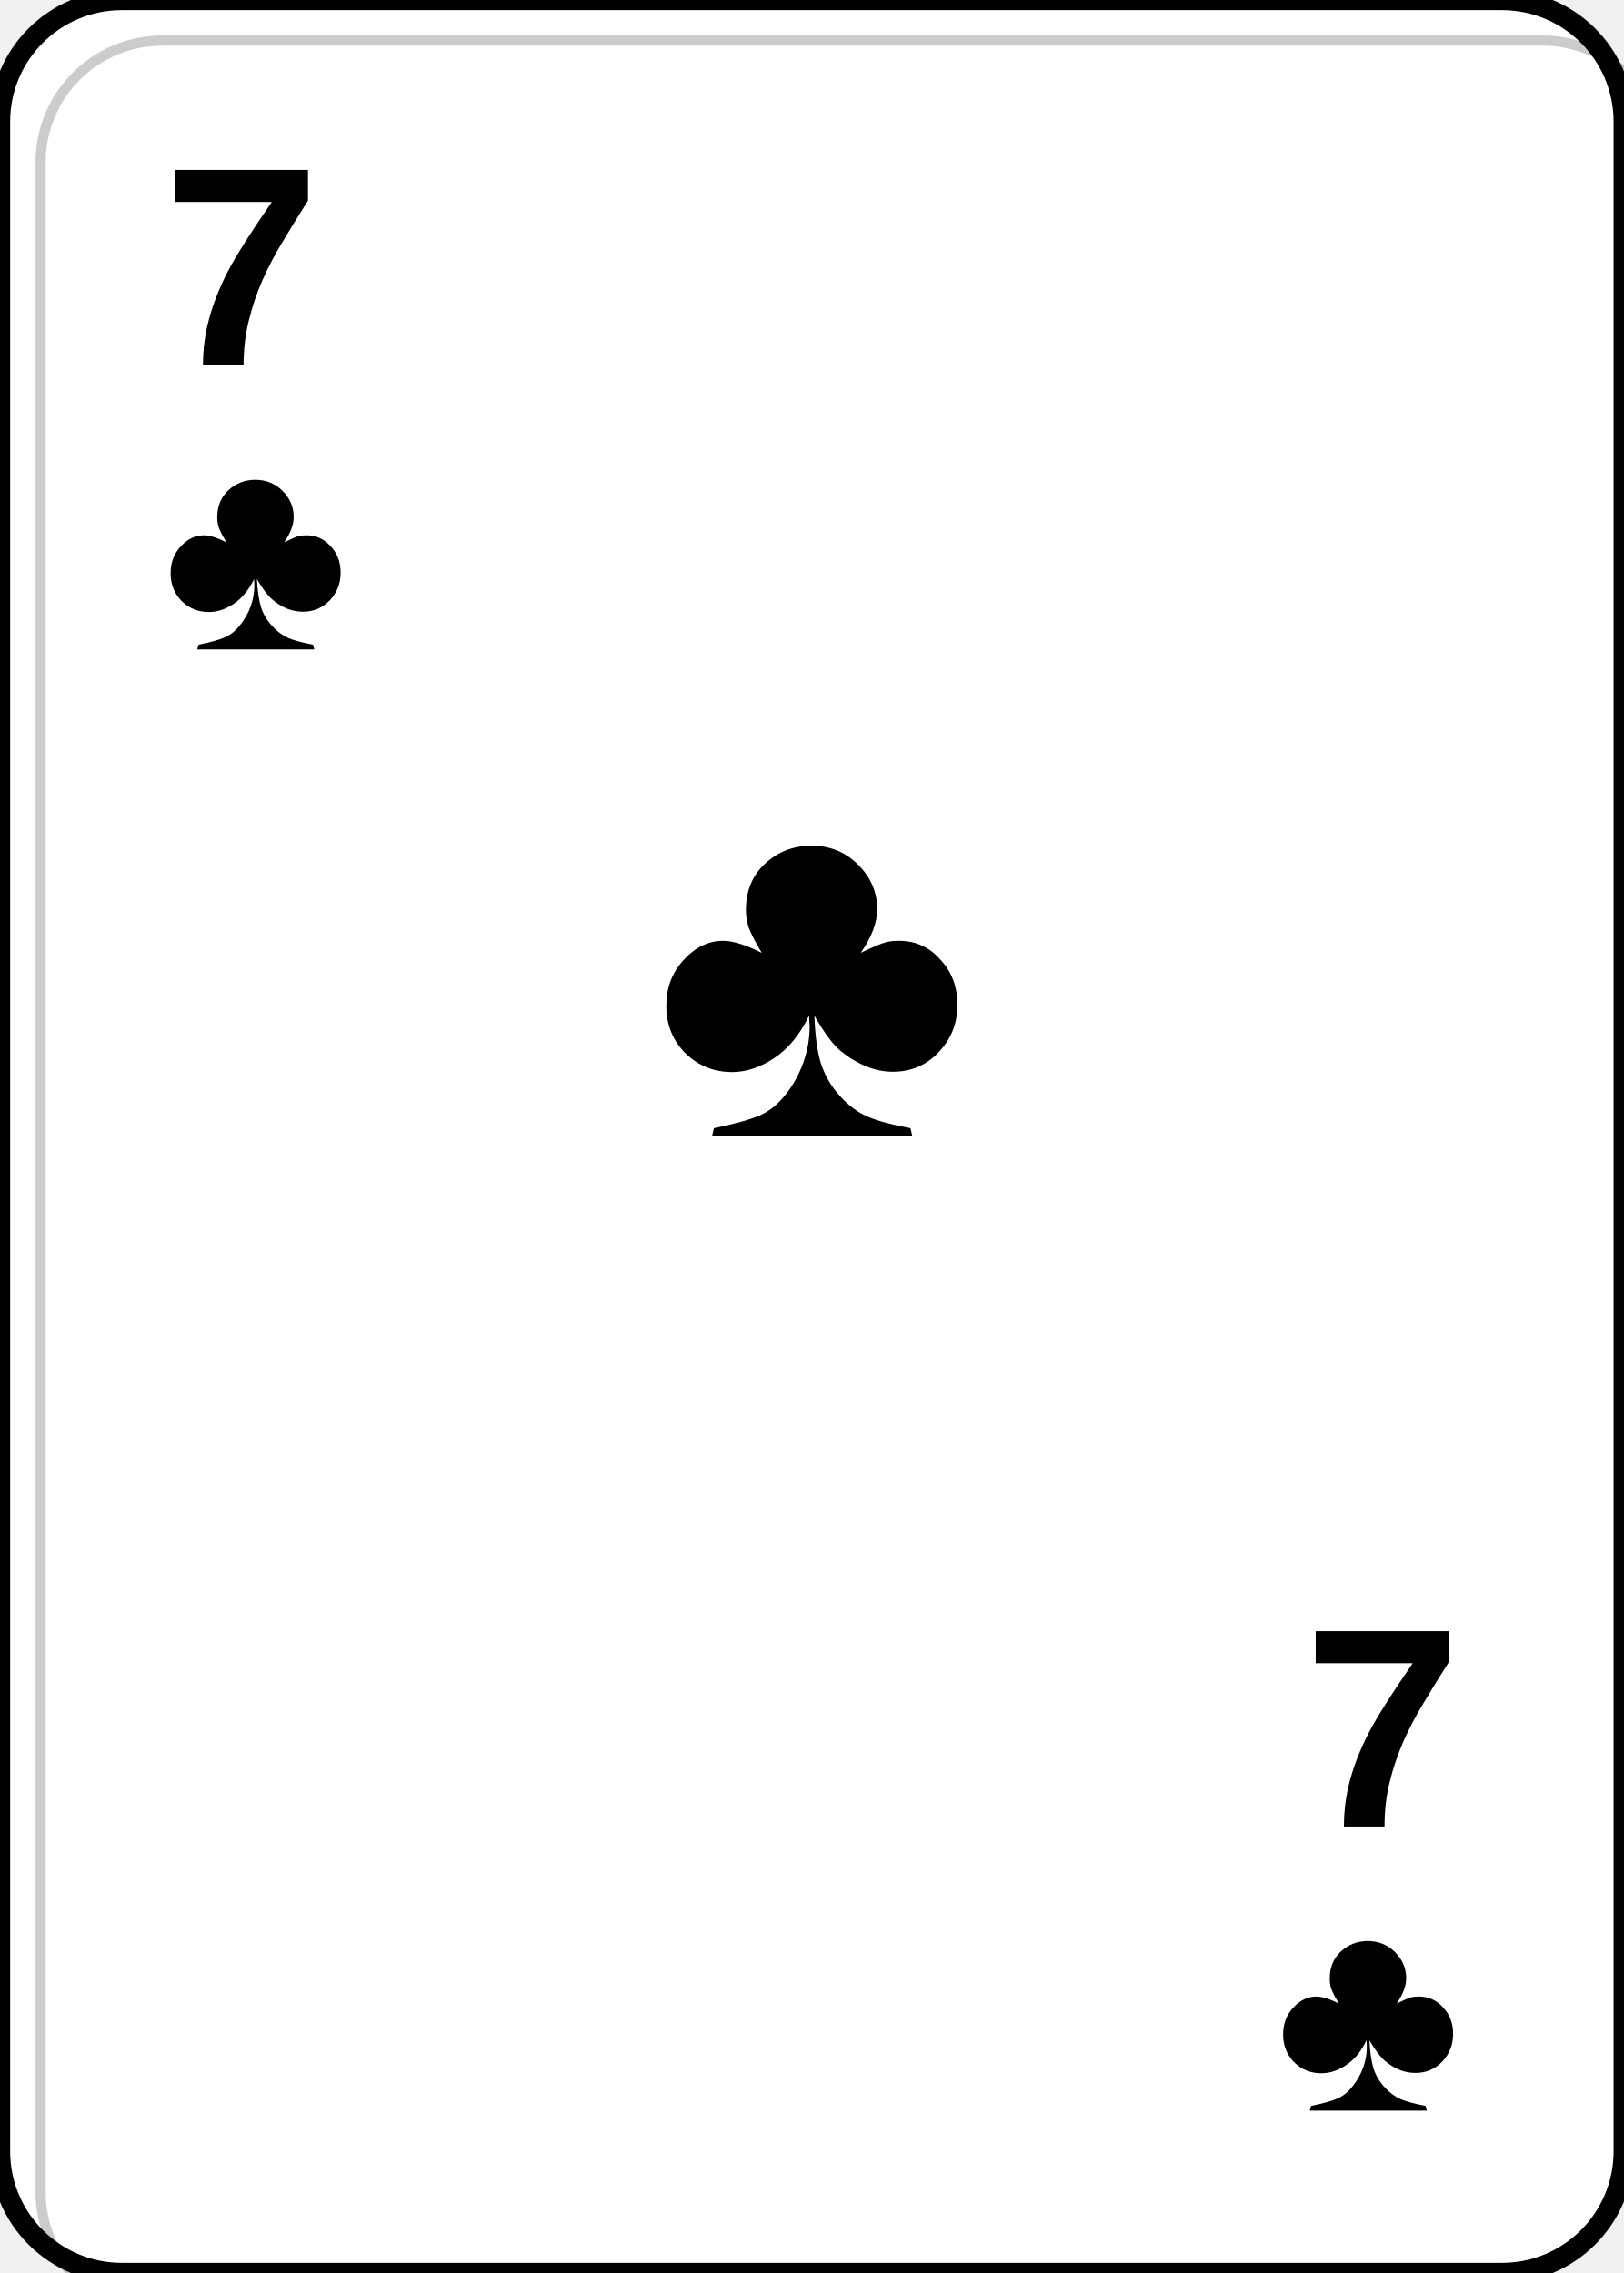
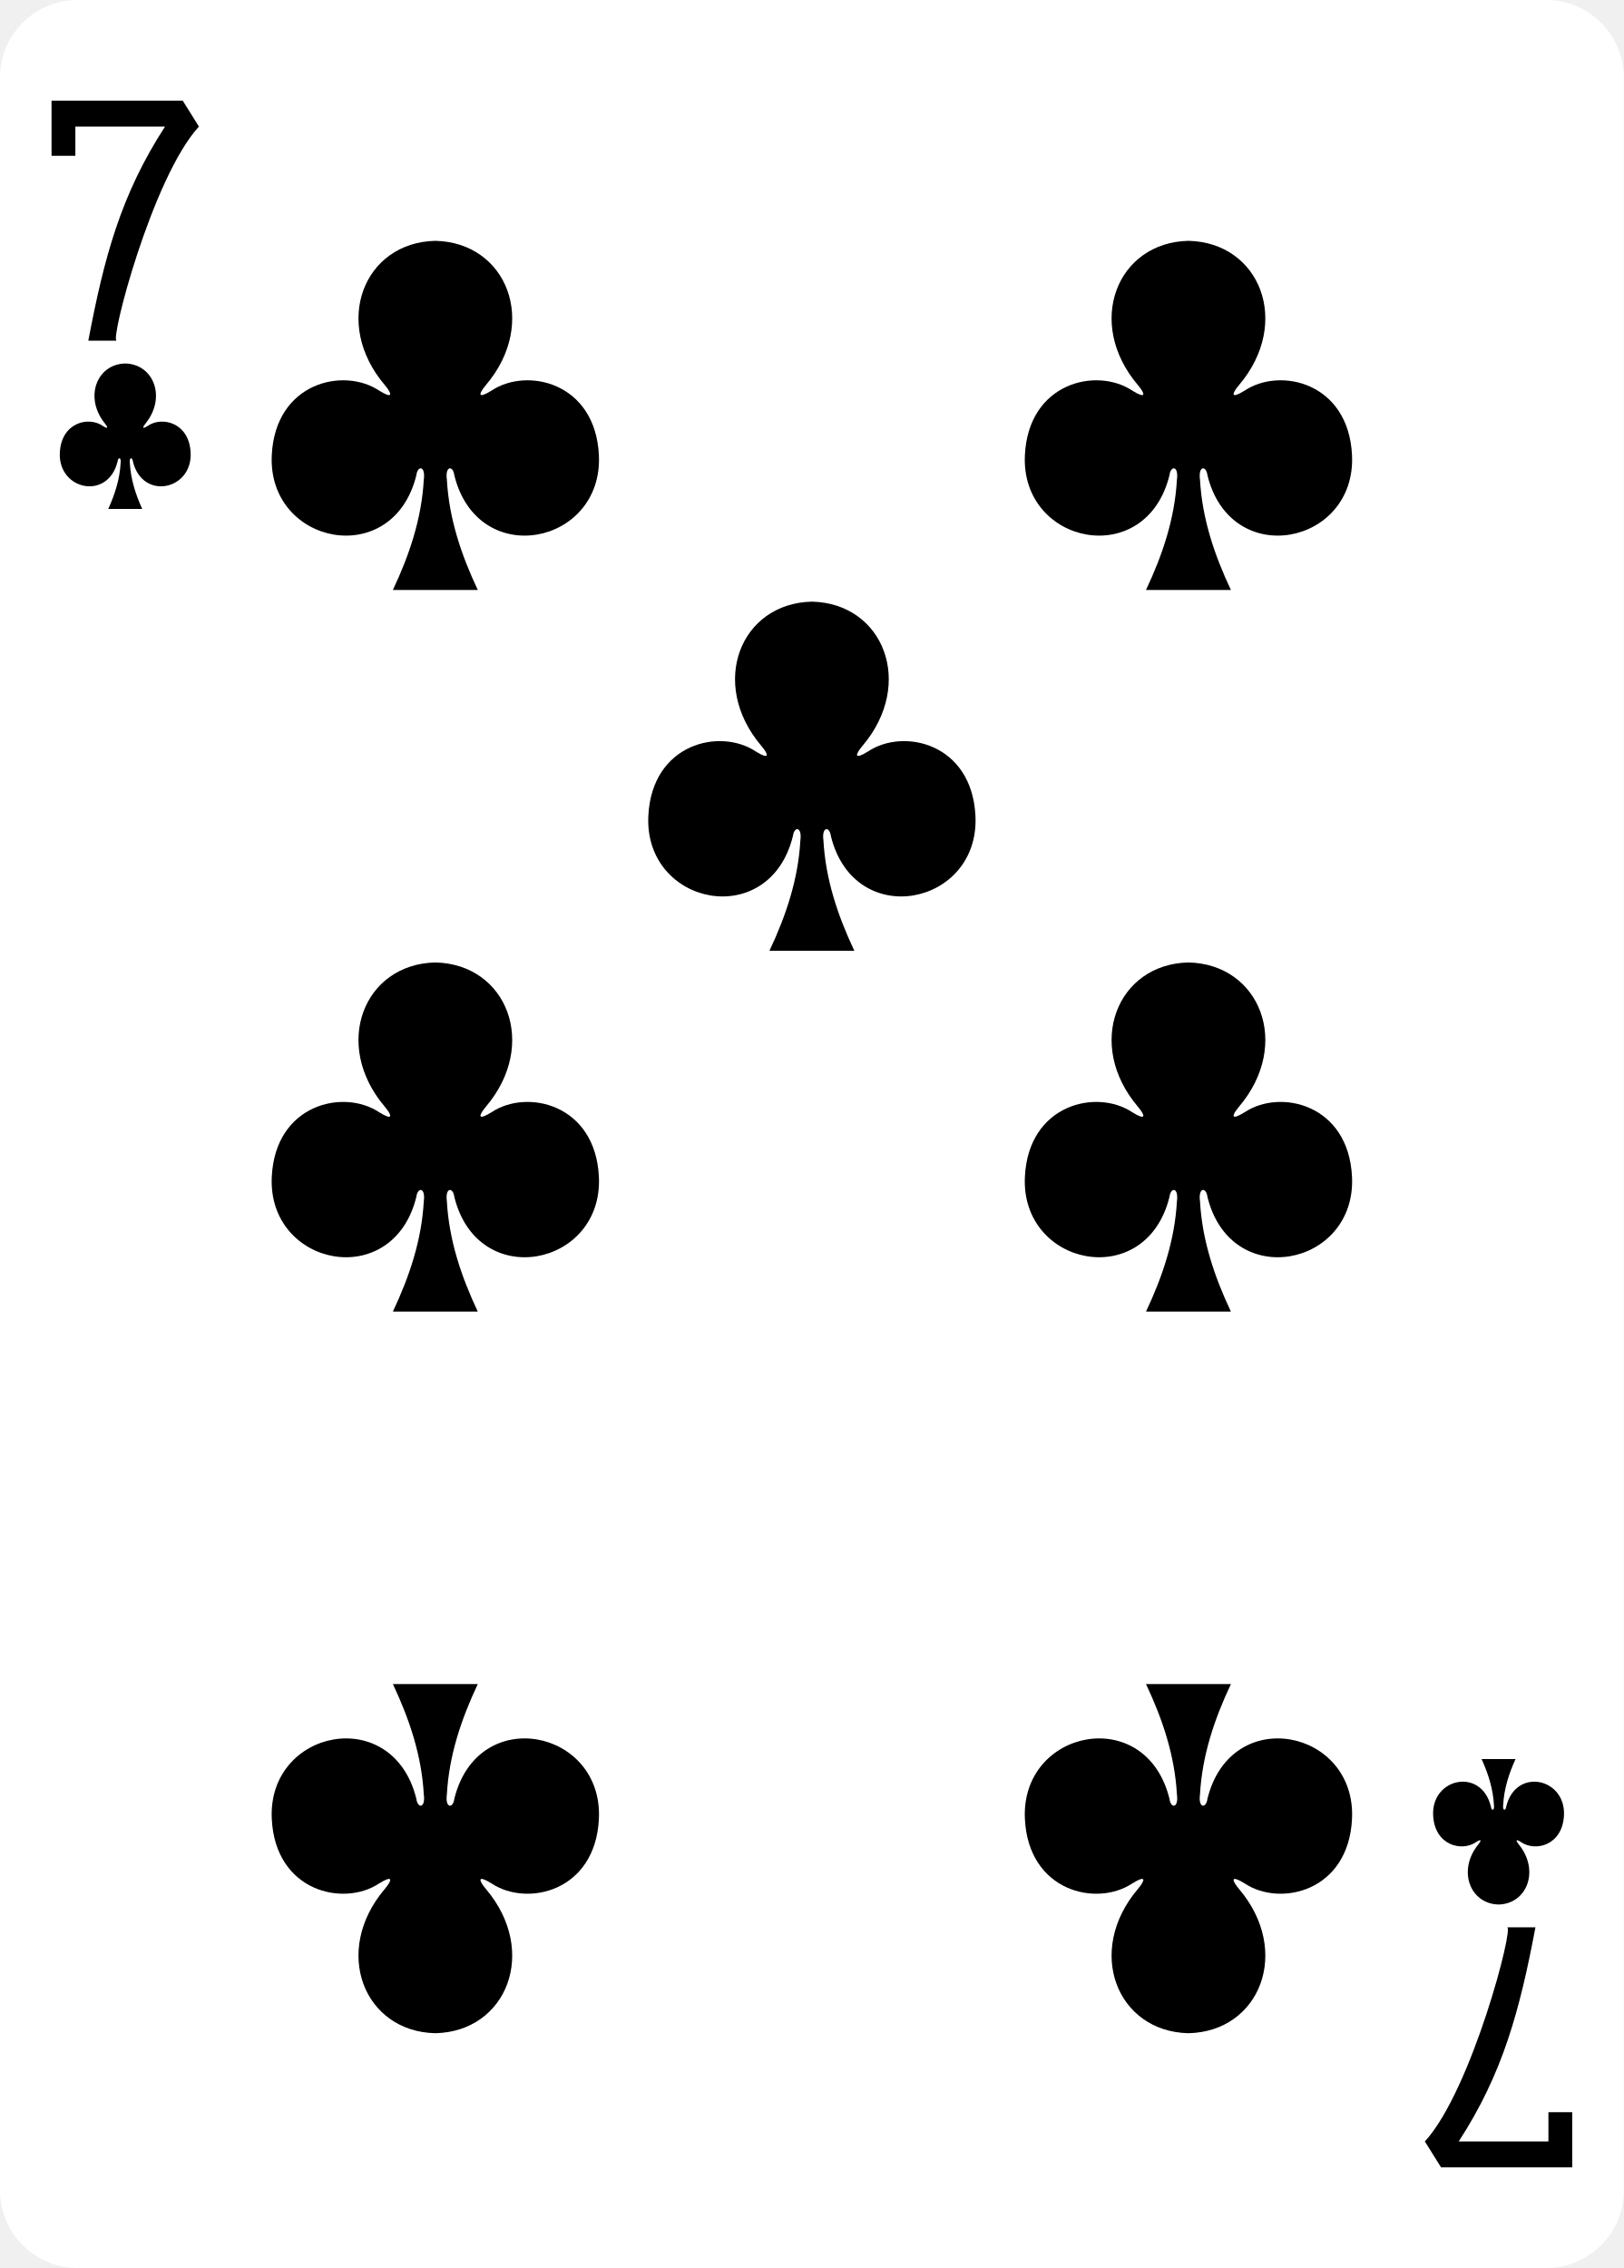
- <svg xmlns="http://www.w3.org/2000/svg" width="80" height="112" viewBox="0 0 80 112">
-   <rect width="80" height="112" rx="6" ry="6" fill="white" stroke="#000" stroke-width="1" />
-   <rect x="2" y="2" width="80" height="112" rx="6" ry="6" fill="none" stroke="#000" stroke-width="0.5" opacity="0.2" />
-   <g fill="black">
-     <text x="8" y="18" font-family="Arial, sans-serif" font-size="14" font-weight="bold">7</text>
-     <text x="8" y="32" font-family="Arial, sans-serif" font-size="14">♣</text>
+ <svg xmlns="http://www.w3.org/2000/svg" width="63mm" height="88mm" viewBox="0 0 238.111 332.599" version="1.1" id="svg8">
+   <defs id="defs2" />
+   <g id="layer1" transform="translate(-312.0568,-2.846544)">
+     <g transform="matrix(1.07145,0,0,1.07009,-1883.22,1167.5)" id="CLUB-7">
+       <rect y="-1088.37" x="2048.884" height="310.814" width="222.232" id="rect6355-6-85-3-1-8-1" style="display:inline;opacity:1;fill:#ffffff;fill-opacity:1;stroke:none;stroke-width:0.997;stroke-miterlimit:4;stroke-dasharray:none;stroke-opacity:1" rx="10.63" ry="10.63" />
+       <path d="m 2211.531,-1055.365 c -9.774,0.212 -14.157,11.217 -6.918,19.763 1.05,1.246 1.158,1.962 -0.764,0.764 -4.874,-3.259 -14.219,-1.117 -14.698,8.847 -0.591,12.277 16.563,15.814 19.784,2.76 0.17,-1.377 1.29,-1.346 1.02,0.609 -0.294,5.306 -1.951,10.266 -4.229,15.102 3.839,0 8.13,0 11.62,0 -2.278,-4.836 -3.935,-9.796 -4.229,-15.102 -0.27,-1.955 0.85,-1.986 1.02,-0.609 3.221,13.055 20.375,9.517 19.784,-2.76 -0.478,-9.964 -9.824,-12.107 -14.698,-8.847 -1.923,1.197 -1.814,0.482 -0.764,-0.764 7.239,-8.546 2.856,-19.551 -6.918,-19.763 0,-10e-5 0,0 -0.01,0 z" id="path147-0-8-1-6-13-2-0-1-5" style="display:inline;opacity:1" />
+       <path d="m 2108.46,-1055.365 c -9.774,0.212 -14.157,11.217 -6.918,19.763 1.05,1.246 1.158,1.962 -0.765,0.764 -4.874,-3.259 -14.219,-1.117 -14.698,8.847 -0.591,12.277 16.563,15.814 19.784,2.76 0.17,-1.377 1.289,-1.346 1.02,0.609 -0.294,5.306 -1.951,10.266 -4.229,15.102 3.839,0 8.13,0 11.62,0 -2.278,-4.836 -3.935,-9.796 -4.229,-15.102 -0.27,-1.955 0.85,-1.986 1.02,-0.609 3.221,13.055 20.375,9.517 19.784,-2.76 -0.478,-9.964 -9.824,-12.107 -14.698,-8.847 -1.923,1.197 -1.814,0.482 -0.764,-0.764 7.239,-8.546 2.856,-19.551 -6.918,-19.763 0,-10e-5 0,0 -0.01,0 z" id="path147-0-8-1-6-75-2-83-2-0-7" style="display:inline;opacity:1" />
+       <path d="m 2211.531,-809.732 c -9.774,-0.212 -14.157,-11.217 -6.918,-19.763 1.05,-1.247 1.158,-1.962 -0.764,-0.765 -4.874,3.259 -14.219,1.117 -14.698,-8.847 -0.591,-12.277 16.563,-15.814 19.784,-2.76 0.17,1.377 1.29,1.346 1.02,-0.609 -0.294,-5.306 -1.951,-10.266 -4.229,-15.103 3.839,0 8.13,0 11.62,0 -2.278,4.836 -3.935,9.796 -4.229,15.103 -0.27,1.955 0.85,1.987 1.02,0.609 3.221,-13.055 20.375,-9.517 19.784,2.76 -0.478,9.964 -9.824,12.106 -14.698,8.847 -1.923,-1.197 -1.814,-0.482 -0.764,0.765 7.239,8.546 2.856,19.551 -6.918,19.763 0,6e-5 0,-5e-5 -0.01,0 z" id="path147-0-8-1-6-7-5-5-7-7-7-6" style="display:inline;opacity:1" />
+       <path d="m 2108.46,-809.732 c -9.774,-0.212 -14.157,-11.217 -6.918,-19.763 1.05,-1.247 1.158,-1.962 -0.765,-0.765 -4.874,3.259 -14.219,1.117 -14.698,-8.847 -0.591,-12.277 16.563,-15.814 19.784,-2.76 0.17,1.377 1.289,1.346 1.02,-0.609 -0.294,-5.306 -1.951,-10.266 -4.229,-15.103 3.839,0 8.13,0 11.62,0 -2.278,4.836 -3.935,9.796 -4.229,15.103 -0.27,1.955 0.85,1.987 1.02,0.609 3.221,-13.055 20.375,-9.517 19.784,2.76 -0.478,9.964 -9.824,12.106 -14.698,8.847 -1.923,-1.197 -1.814,-0.482 -0.764,0.765 7.239,8.546 2.856,19.551 -6.918,19.763 0,6e-5 0,-5e-5 -0.01,0 z" id="path147-0-8-1-6-75-6-1-2-9-1-9" style="display:inline;opacity:1" />
+       <path d="m 2159.996,-1005.918 c -9.774,0.212 -14.157,11.217 -6.918,19.763 1.05,1.247 1.158,1.962 -0.765,0.765 -4.874,-3.259 -14.219,-1.117 -14.698,8.847 -0.591,12.277 16.563,15.814 19.784,2.76 0.17,-1.377 1.29,-1.346 1.02,0.609 -0.294,5.306 -1.951,10.266 -4.229,15.103 3.839,0 8.13,0 11.62,0 -2.278,-4.836 -3.935,-9.796 -4.229,-15.103 -0.27,-1.955 0.85,-1.987 1.02,-0.609 3.221,13.055 20.375,9.517 19.784,-2.76 -0.478,-9.964 -9.824,-12.106 -14.698,-8.847 -1.923,1.197 -1.814,0.482 -0.764,-0.765 7.239,-8.546 2.856,-19.551 -6.918,-19.763 0,-10e-5 0,0 -0.01,0 z" id="path147-0-8-1-6-2-00-7-2-3-4" style="display:inline;opacity:1" />
+       <path d="m 2211.531,-956.471 c -9.774,0.212 -14.157,11.217 -6.918,19.763 1.05,1.247 1.158,1.962 -0.764,0.765 -4.874,-3.259 -14.219,-1.117 -14.698,8.847 -0.591,12.277 16.563,15.814 19.784,2.76 0.17,-1.377 1.289,-1.346 1.02,0.609 -0.294,5.306 -1.951,10.266 -4.229,15.103 3.839,0 8.13,0 11.62,0 -2.278,-4.836 -3.935,-9.796 -4.229,-15.103 -0.27,-1.955 0.85,-1.987 1.02,-0.609 3.221,13.055 20.375,9.517 19.784,-2.76 -0.478,-9.964 -9.824,-12.106 -14.698,-8.847 -1.923,1.197 -1.814,0.482 -0.764,-0.765 7.239,-8.546 2.856,-19.551 -6.918,-19.763 0,-6e-5 0,5e-5 -0.01,0 z" id="path147-0-8-1-6-7-5-7-3-0-1-7-4" style="display:inline;opacity:1" />
+       <path d="m 2108.46,-956.471 c -9.774,0.212 -14.157,11.217 -6.918,19.763 1.05,1.247 1.158,1.962 -0.765,0.765 -4.874,-3.259 -14.219,-1.117 -14.698,8.847 -0.591,12.277 16.563,15.814 19.784,2.76 0.17,-1.377 1.289,-1.346 1.02,0.609 -0.294,5.306 -1.951,10.266 -4.229,15.103 3.839,0 8.13,0 11.62,0 -2.278,-4.836 -3.935,-9.796 -4.229,-15.103 -0.27,-1.955 0.85,-1.987 1.02,-0.609 3.221,13.055 20.375,9.517 19.784,-2.76 -0.478,-9.964 -9.824,-12.106 -14.698,-8.847 -1.923,1.197 -1.814,0.482 -0.764,-0.765 7.239,-8.546 2.856,-19.551 -6.918,-19.763 0,-6e-5 0,5e-5 -0.01,0 z" id="path147-0-8-1-6-75-6-6-5-3-9-6-0" style="display:inline;opacity:1" />
+       <path d="m 2253.978,-827.369 c 3.91,-0.088 5.663,-4.674 2.767,-8.235 -0.42,-0.519 -0.463,-0.817 0.306,-0.319 1.95,1.358 5.688,0.465 5.879,-3.686 0.236,-5.115 -6.625,-6.589 -7.913,-1.15 -0.068,0.574 -0.516,0.561 -0.408,-0.254 0.117,-2.211 0.78,-4.278 1.692,-6.293 -1.549,0 -3.099,0 -4.648,0 0.911,2.015 1.574,4.082 1.691,6.293 0.108,0.815 -0.34,0.828 -0.408,0.254 -1.288,-5.439 -8.15,-3.966 -7.913,1.15 0.191,4.152 3.93,5.044 5.879,3.686 0.769,-0.499 0.726,-0.201 0.306,0.319 -2.896,3.561 -1.142,8.146 2.767,8.235 10e-4,2e-5 0,-2e-5 0,0 z" id="path147-6-9-8-7-0-5-6-8-4-3" style="display:inline;opacity:1" />
+       <path d="m 2066.023,-1038.556 c -3.91,0.088 -5.663,4.674 -2.767,8.235 0.42,0.519 0.463,0.818 -0.306,0.319 -1.95,-1.358 -5.688,-0.465 -5.879,3.686 -0.236,5.115 6.625,6.589 7.913,1.15 0.068,-0.574 0.516,-0.561 0.408,0.254 -0.118,2.211 -0.78,4.277 -1.692,6.293 1.549,0 3.099,0 4.648,0 -0.911,-2.015 -1.574,-4.082 -1.692,-6.293 -0.108,-0.815 0.34,-0.828 0.408,-0.254 1.288,5.439 8.15,3.966 7.913,-1.15 -0.191,-4.152 -3.929,-5.044 -5.879,-3.686 -0.769,0.499 -0.726,0.201 -0.306,-0.319 2.896,-3.561 1.142,-8.146 -2.767,-8.235 0,0 0,0 0,0 z" id="path147-6-9-8-7-4-5-62-5-2-9" style="display:inline;opacity:1" />
+       <path d="m 2060.973,-1041.685 c 2.161,-11.437 4.461,-20.022 10.499,-29.341 h -12.275 v 4.011 h -3.259 v -7.561 h 17.954 l 2.214,3.55 c -6.414,7.011 -12.284,29.672 -11.244,29.341 z m 0,0" id="path25-6-8-8" style="opacity:1" />
+       <path d="m 2259.025,-824.24 c -2.161,11.437 -4.461,20.022 -10.499,29.341 h 12.275 v -4.011 h 3.259 v 7.561 h -17.954 l -2.214,-3.55 c 6.414,-7.01 12.284,-29.672 11.244,-29.341 z m 0,0" id="path25-7-7-3-9" style="opacity:1" />
+     </g>
  </g>
-   <g fill="black">
-     <text x="40" y="56" text-anchor="middle" font-family="Arial, sans-serif" font-size="24">♣</text>
-   </g>
-   <g fill="black">
-     <text x="72" y="104" text-anchor="end" font-family="Arial, sans-serif" font-size="14">♣</text>
-     <text x="72" y="90" text-anchor="end" font-family="Arial, sans-serif" font-size="14" font-weight="bold">7</text>
+   <g transform="translate(-273.5939,92.78048)" id="g862">
+     <rect ry="124.682" rx="144.482" y="-1029.682" x="-356.473" height="794.398" width="1659.913" id="rect22845-2" style="opacity:1;vector-effect:none;fill:#006614;fill-opacity:1;stroke:none;stroke-width:1.748;stroke-linecap:butt;stroke-linejoin:miter;stroke-miterlimit:4;stroke-dasharray:none;stroke-dashoffset:0;stroke-opacity:1" />
+     <text xml:space="preserve" style="font-style:normal;font-variant:normal;font-weight:normal;font-stretch:normal;font-size:42.667px;line-height:125%;font-family:Carlito;-inkscape-font-specification:'Carlito, Normal';text-align:center;letter-spacing:0px;word-spacing:0px;writing-mode:lr-tb;text-anchor:middle;fill:#ffffff;fill-opacity:1;stroke:none;stroke-width:1.067px;stroke-linecap:butt;stroke-linejoin:miter;stroke-opacity:1" x="472.194" y="-935.813" id="text5630-0">
+       <tspan x="472.194" y="-935.813" id="tspan4923" style="font-style:normal;font-variant:normal;font-weight:normal;font-stretch:normal;font-size:48px;line-height:125%;font-family:Carlito;-inkscape-font-specification:'Carlito, Normal';text-align:center;writing-mode:lr-tb;text-anchor:middle;fill:#ffffff;fill-opacity:1;stroke-width:1.067px">Single Playing Card from:</tspan>
+       <tspan x="472.194" y="-875.813" id="tspan5035" style="font-style:normal;font-variant:normal;font-weight:normal;font-stretch:normal;font-size:48px;line-height:125%;font-family:Carlito;-inkscape-font-specification:'Carlito, Normal';text-align:center;writing-mode:lr-tb;text-anchor:middle;fill:#ffffff;fill-opacity:1;stroke-width:1.067px">Standard Edition - Color Set - Bordered </tspan>
+       <tspan id="tspan12311" x="472.194" y="-820.48" />
+       <tspan x="472.194" y="-762.48" id="tspan4927" style="font-style:normal;font-variant:normal;font-weight:normal;font-stretch:normal;font-size:48px;line-height:125%;font-family:Carlito;-inkscape-font-specification:'Carlito, Normal';text-align:center;writing-mode:lr-tb;text-anchor:middle;fill:#ffaaaa;fill-opacity:1;stroke-width:1.067px">Copyright 2011, 2020 - Chris Aguilar - conjurenation@gmail.com</tspan>
+       <tspan x="472.194" y="-707.147" id="tspan12344" />
+       <tspan x="472.194" y="-649.147" id="tspan4931" style="font-style:normal;font-variant:normal;font-weight:normal;font-stretch:normal;font-size:48px;line-height:125%;font-family:Carlito;-inkscape-font-specification:'Carlito, Normal';text-align:center;writing-mode:lr-tb;text-anchor:middle;fill:#ffffff;fill-opacity:1;stroke-width:1.067px">https://totalnonsense.com/open-source-vector-playing-cards/</tspan>
+       <tspan x="472.194" y="-593.813" id="tspan4929" />
+       <tspan x="472.194" y="-535.813" id="tspan4919" style="font-style:normal;font-variant:normal;font-weight:normal;font-stretch:normal;font-size:48px;line-height:125%;font-family:Carlito;-inkscape-font-specification:'Carlito, Normal';text-align:center;writing-mode:lr-tb;text-anchor:middle;fill:#ffaaaa;fill-opacity:1;stroke-width:1.067px">Licensed under:</tspan>
+       <tspan x="472.194" y="-475.813" style="font-style:normal;font-variant:normal;font-weight:normal;font-stretch:normal;font-size:48px;line-height:125%;font-family:Carlito;-inkscape-font-specification:'Carlito, Normal';text-align:center;writing-mode:lr-tb;text-anchor:middle;fill:#ffaaaa;fill-opacity:1;stroke-width:1.067px" id="tspan1594-5">LGPL 3.0</tspan>
+       <tspan id="tspan12253-3" x="472.194" y="-415.813" style="font-style:normal;font-variant:normal;font-weight:normal;font-stretch:normal;font-size:48px;line-height:125%;font-family:Carlito;-inkscape-font-specification:'Carlito, Normal';text-align:center;writing-mode:lr-tb;text-anchor:middle;fill:#ffaaaa;fill-opacity:1;stroke-width:1.067px">https://www.gnu.org/licenses/lgpl-3.0.html</tspan>
+       <tspan x="472.194" y="-360.48" id="tspan5031" />
+       <tspan x="472.194" y="-302.48" id="tspan5033" style="font-style:normal;font-variant:normal;font-weight:normal;font-stretch:normal;font-size:48px;line-height:125%;font-family:Carlito;-inkscape-font-specification:'Carlito, Normal';text-align:center;writing-mode:lr-tb;text-anchor:middle;fill:#ffffff;fill-opacity:1;stroke-width:1.067px">Each Card Measures (63mm x 88mm)</tspan>
+       <tspan x="472.194" y="-247.147" id="tspan5634-6" />
+     </text>
  </g>
</svg>
